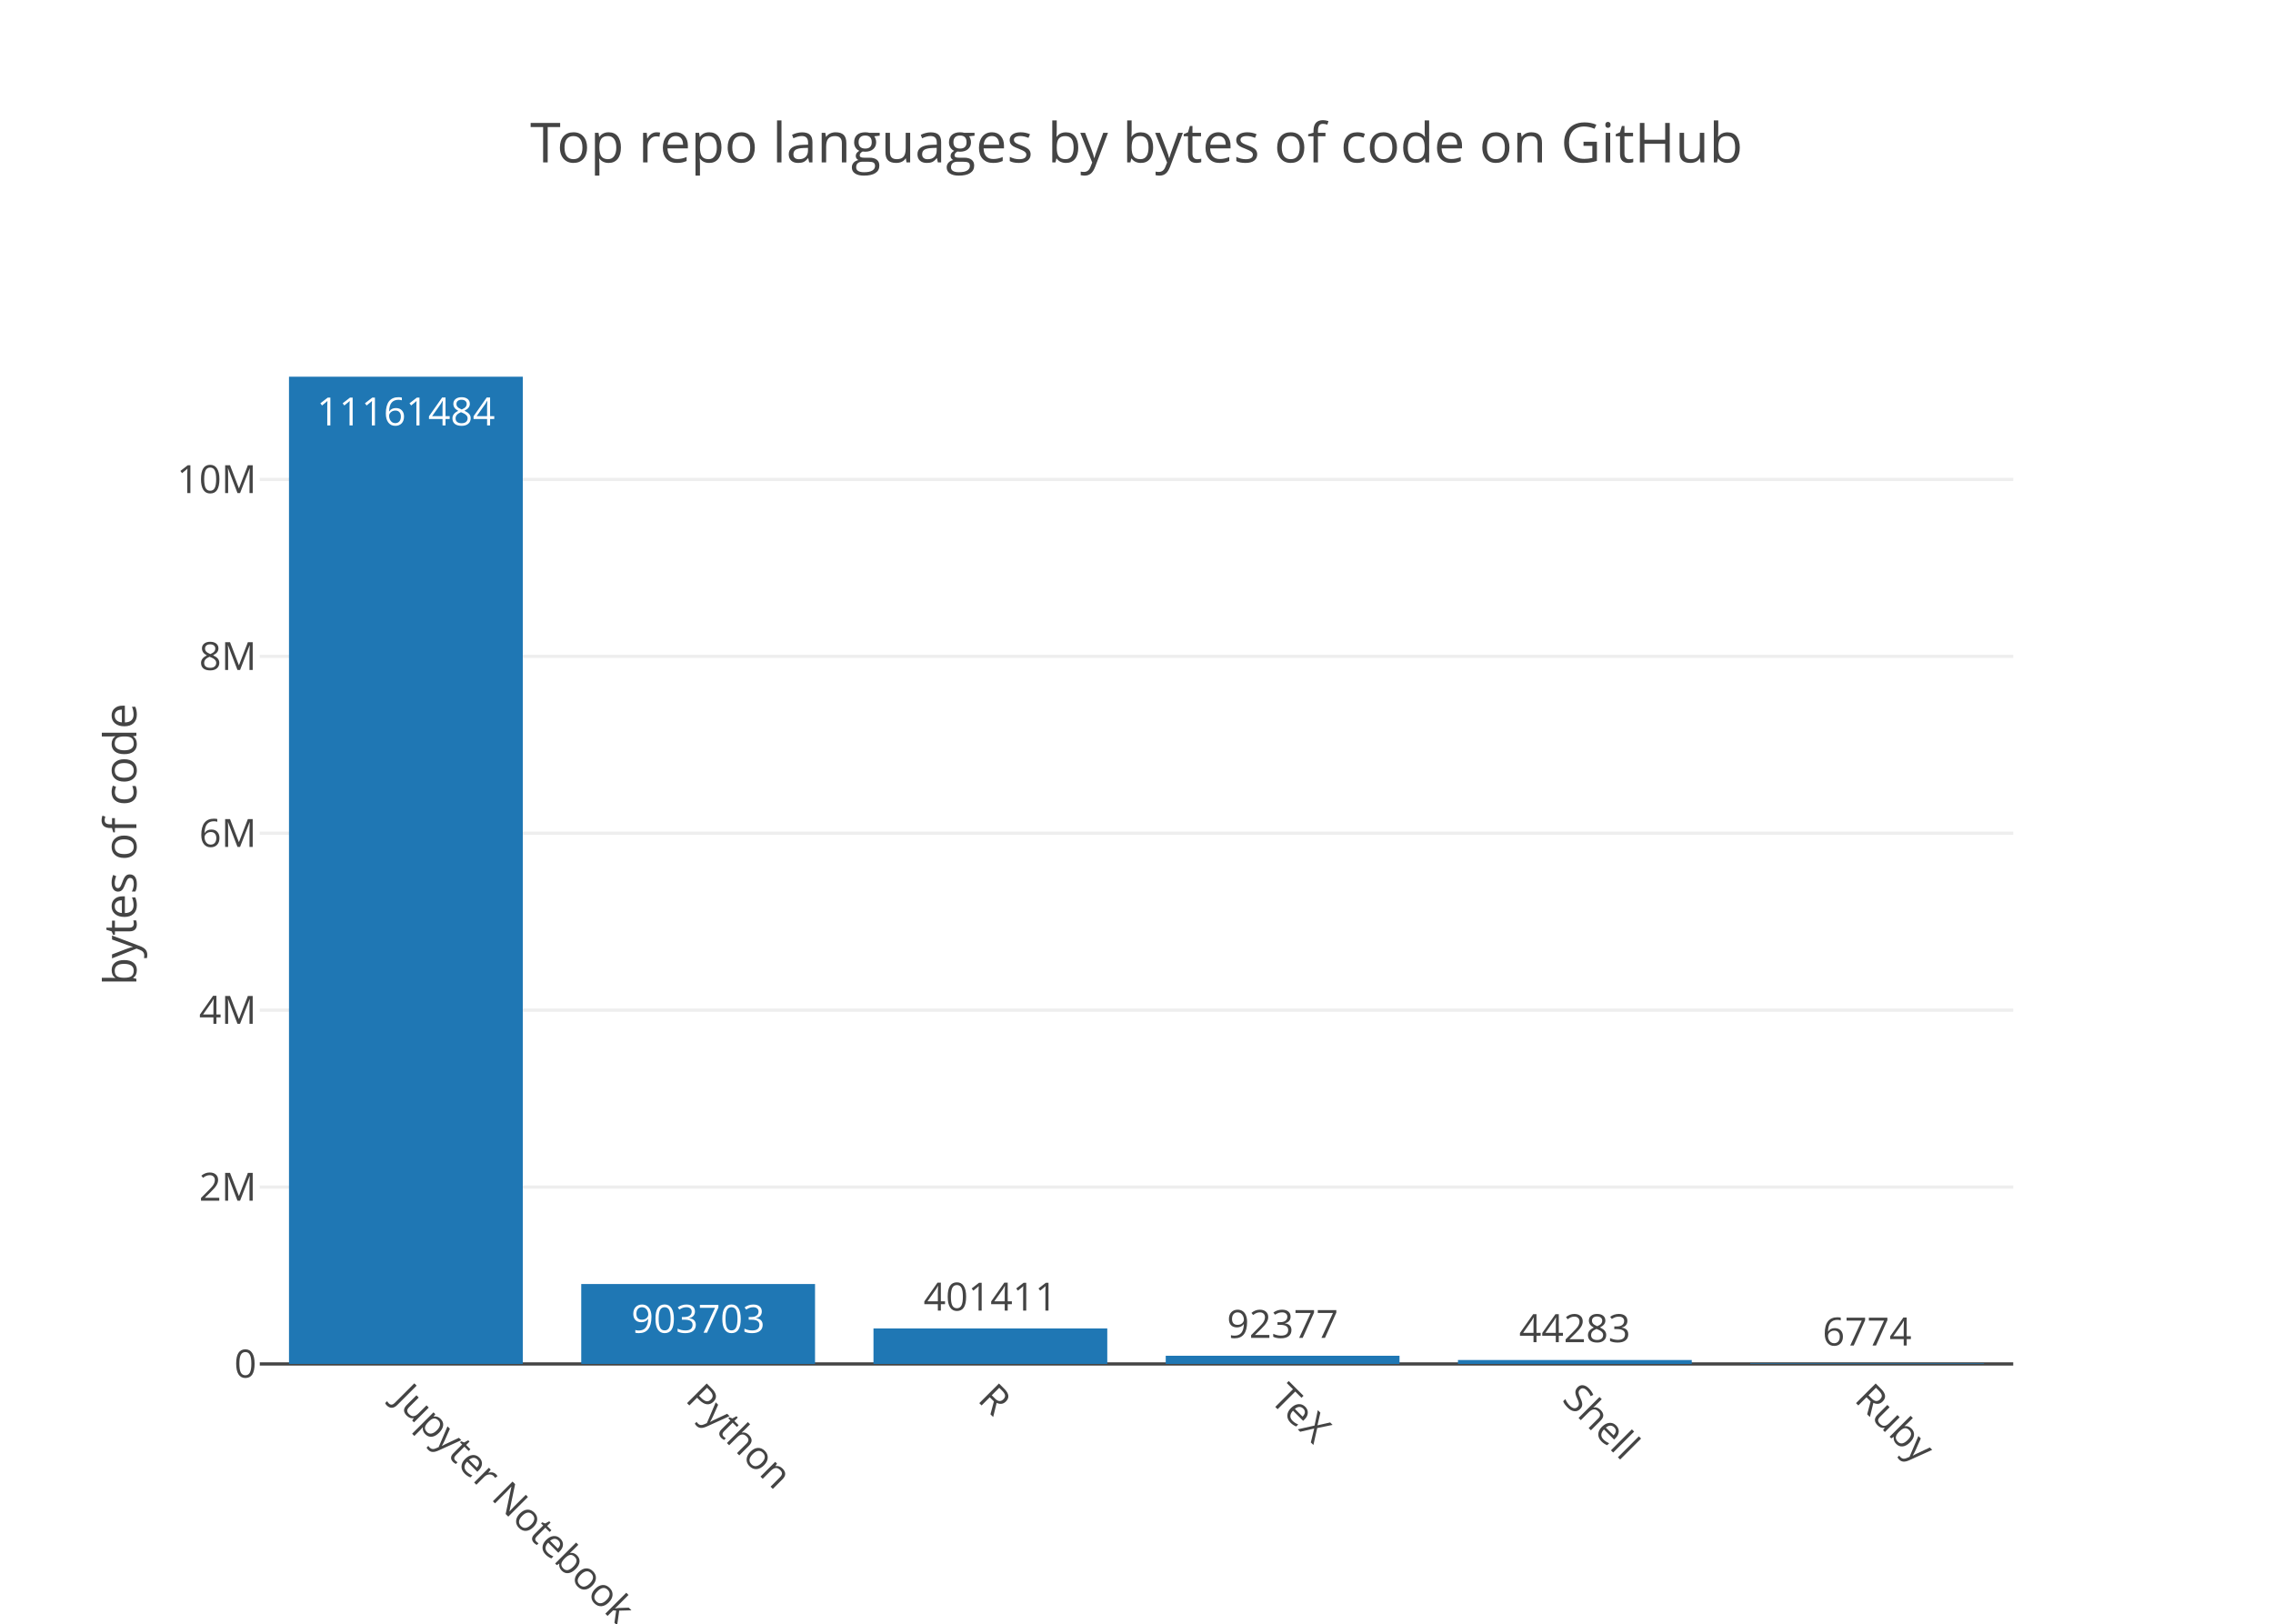
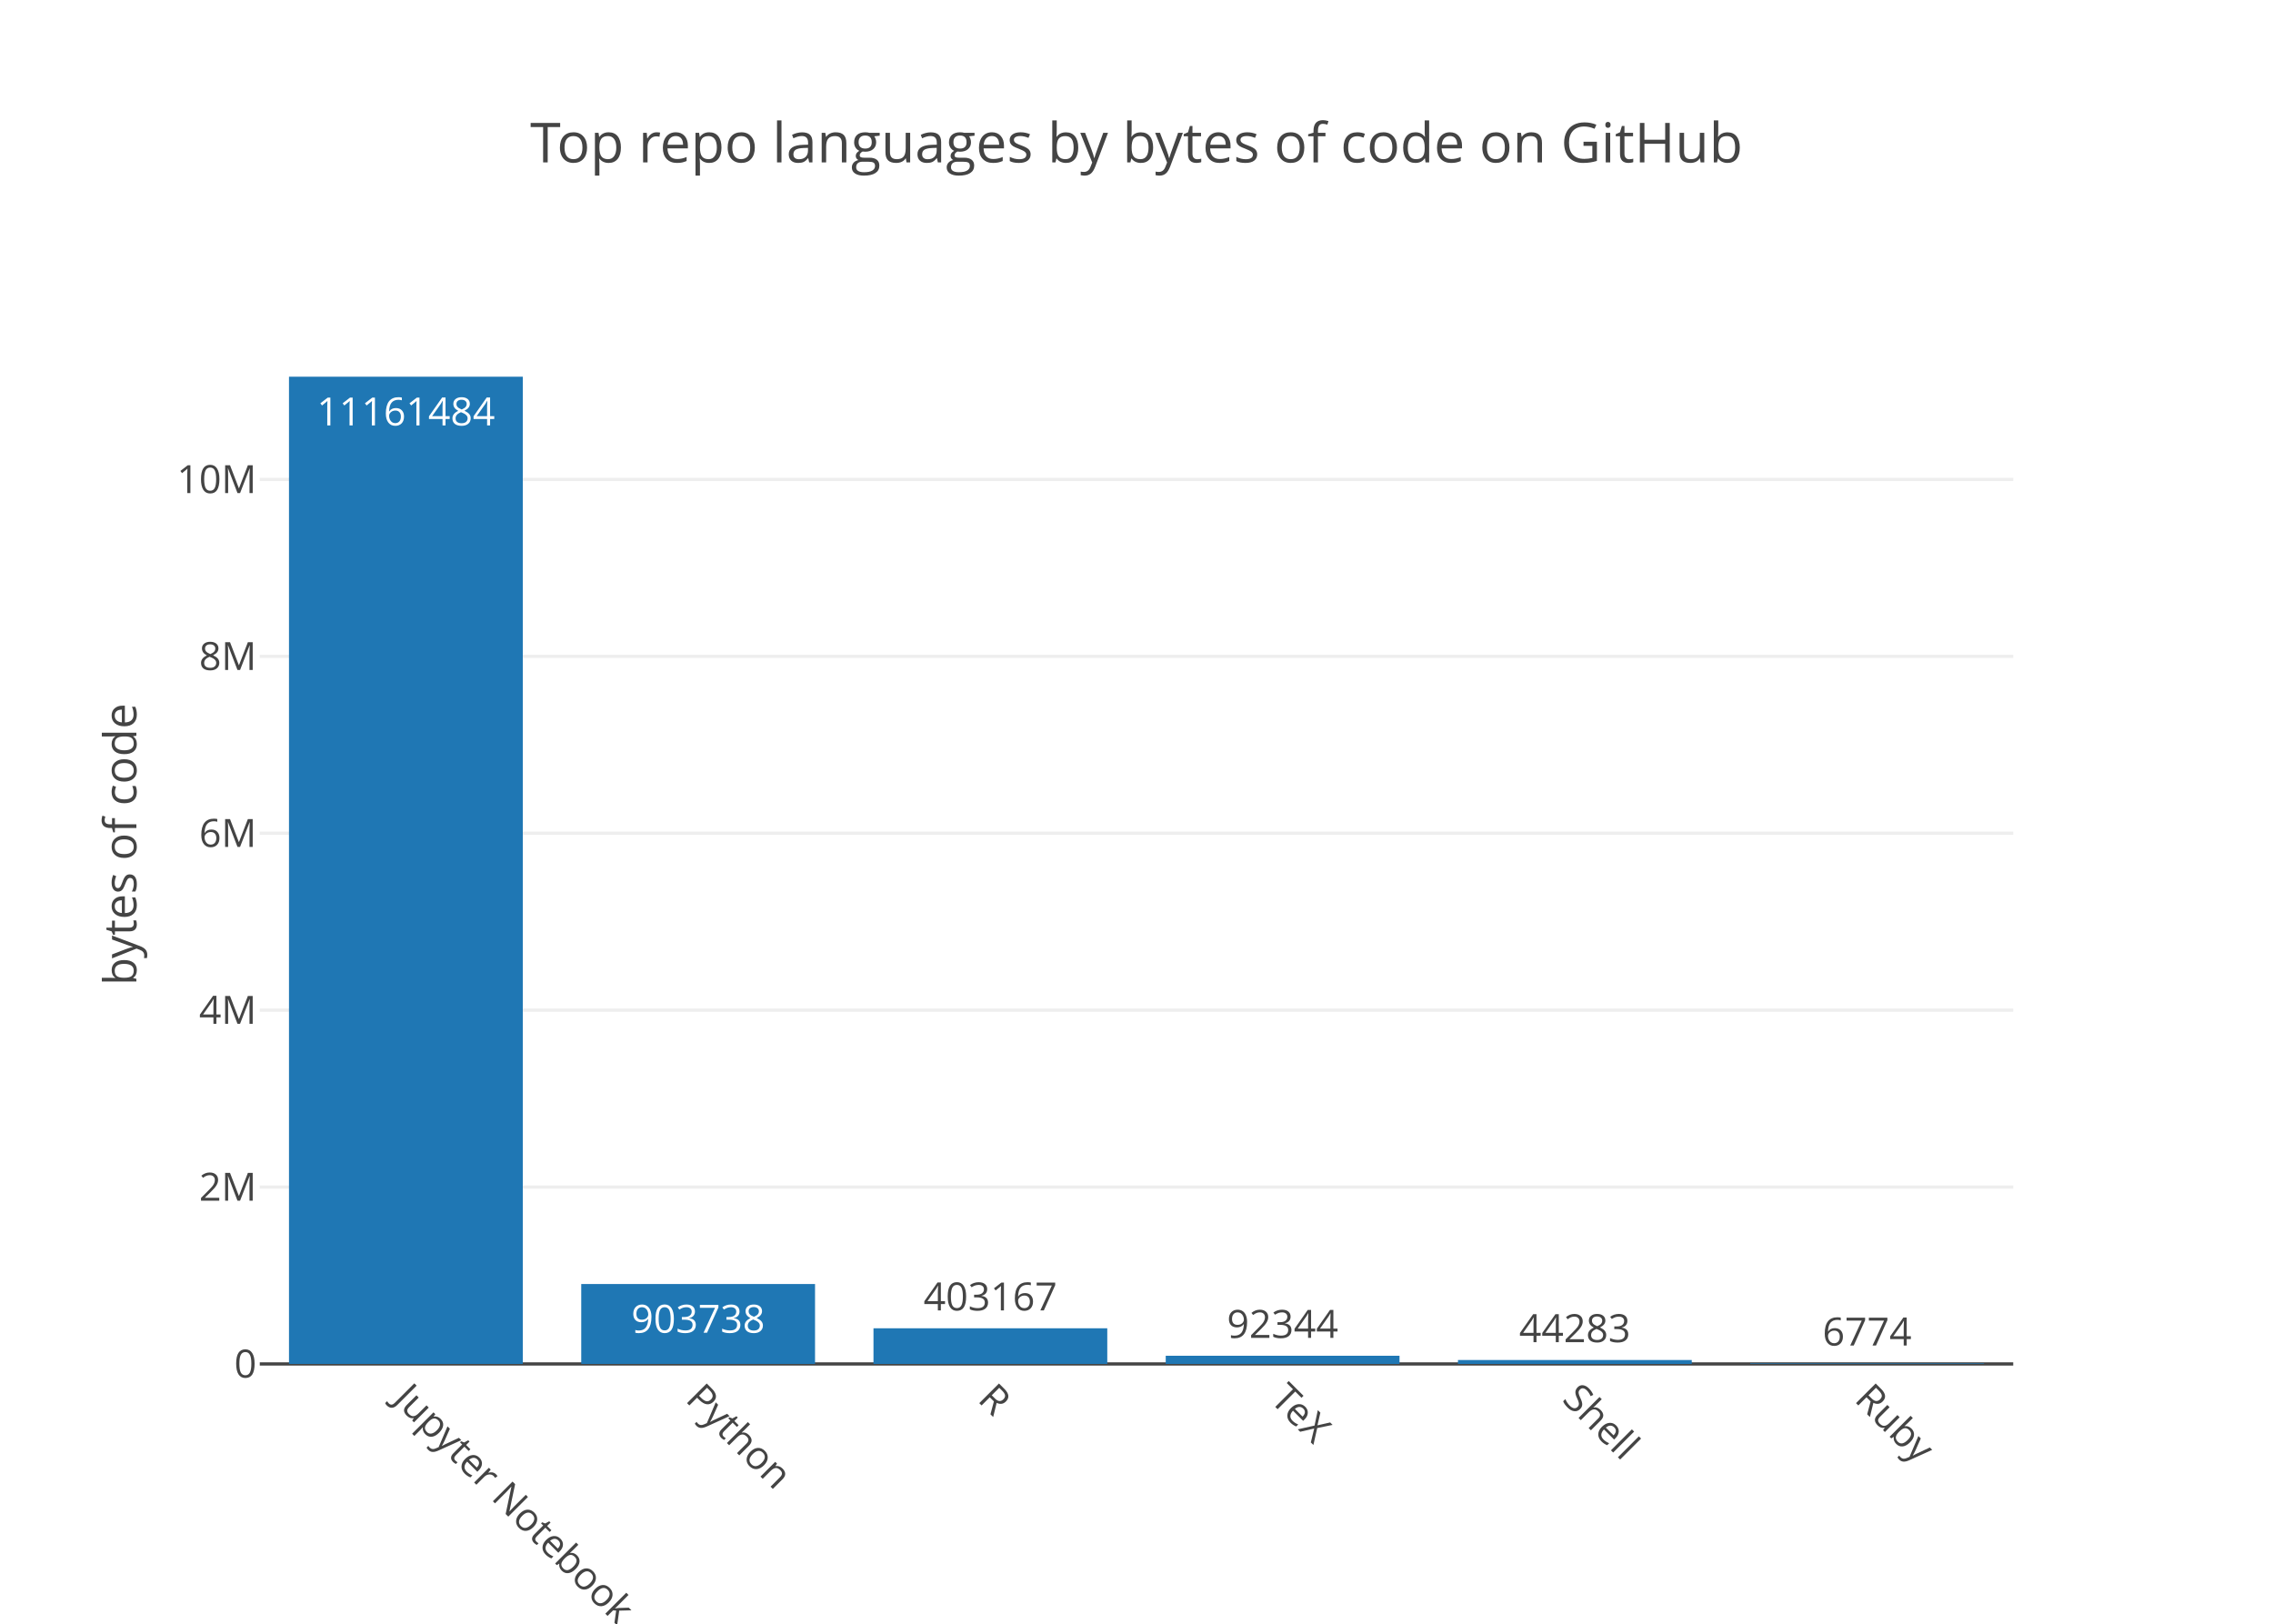
<svg xmlns="http://www.w3.org/2000/svg" class="main-svg" width="700" height="500" viewBox="0 0 700 500">
  <rect x="0" y="0" width="700" height="500" style="fill: rgb(255, 255, 255); fill-opacity: 1;" />
-   <defs id="defs-8b29b3">
+   <defs id="defs-47b8a2">
    <g class="clips">
-       <clipPath id="clip8b29b3xyplot" class="plotclip">
+       <clipPath id="clip47b8a2xyplot" class="plotclip">
        <rect width="540" height="320" />
      </clipPath>
-       <clipPath class="axesclip" id="clip8b29b3x">
+       <clipPath class="axesclip" id="clip47b8a2x">
        <rect x="80" y="0" width="540" height="500" />
      </clipPath>
-       <clipPath class="axesclip" id="clip8b29b3y">
+       <clipPath class="axesclip" id="clip47b8a2y">
        <rect x="0" y="100" width="700" height="320" />
      </clipPath>
-       <clipPath class="axesclip" id="clip8b29b3xy">
+       <clipPath class="axesclip" id="clip47b8a2xy">
        <rect x="80" y="100" width="540" height="320" />
      </clipPath>
    </g>
    <g class="gradients" />
  </defs>
  <g class="bglayer" />
  <g class="layer-below">
    <g class="imagelayer" />
    <g class="shapelayer" />
  </g>
  <g class="cartesianlayer">
    <g class="subplot xy">
      <g class="layer-subplot">
        <g class="shapelayer" />
        <g class="imagelayer" />
      </g>
      <g class="gridlayer">
        <g class="x" />
        <g class="y">
          <path class="ygrid crisp" transform="translate(0,365.53)" d="M80,0h540" style="stroke: rgb(238, 238, 238); stroke-opacity: 1; stroke-width: 1px;" />
          <path class="ygrid crisp" transform="translate(0,311.05)" d="M80,0h540" style="stroke: rgb(238, 238, 238); stroke-opacity: 1; stroke-width: 1px;" />
          <path class="ygrid crisp" transform="translate(0,256.58)" d="M80,0h540" style="stroke: rgb(238, 238, 238); stroke-opacity: 1; stroke-width: 1px;" />
          <path class="ygrid crisp" transform="translate(0,202.11)" d="M80,0h540" style="stroke: rgb(238, 238, 238); stroke-opacity: 1; stroke-width: 1px;" />
          <path class="ygrid crisp" transform="translate(0,147.63)" d="M80,0h540" style="stroke: rgb(238, 238, 238); stroke-opacity: 1; stroke-width: 1px;" />
        </g>
      </g>
      <g class="zerolinelayer">
        <path class="yzl zl crisp" transform="translate(0,420)" d="M80,0h540" style="stroke: rgb(68, 68, 68); stroke-opacity: 1; stroke-width: 1px;" />
      </g>
      <path class="xlines-below" />
      <path class="ylines-below" />
      <g class="overlines-below" />
      <g class="xaxislayer-below" />
      <g class="yaxislayer-below" />
      <g class="overaxes-below" />
-       <g class="plot" transform="translate(80, 100)" clip-path="url('#clip8b29b3xyplot')">
+       <g class="plot" transform="translate(80, 100)" clip-path="url('#clip47b8a2xyplot')">
        <g class="barlayer mlayer">
          <g class="trace bars" style="opacity: 1;">
            <g class="points">
              <g class="point">
                <path d="M9,320V16H81V320Z" style="vector-effect: non-scaling-stroke; opacity: 1; stroke-width: 0px; fill: rgb(31, 119, 180); fill-opacity: 1;" />
                <text class="bartext bartext-inside" transform="translate(45 31)" text-anchor="middle" data-notex="1" x="0" y="0" style="font-family: 'Open Sans', verdana, arial, sans-serif; font-size: 12px; fill: rgb(255, 255, 255); fill-opacity: 1; white-space: pre;">11161484</text>
              </g>
              <g class="point">
                <path d="M99,320V295.39H171V320Z" style="vector-effect: non-scaling-stroke; opacity: 1; stroke-width: 0px; fill: rgb(31, 119, 180); fill-opacity: 1;" />
-                 <text class="bartext bartext-inside" transform="translate(134.9922 310.39)" text-anchor="middle" data-notex="1" x="0" y="0" style="font-family: 'Open Sans', verdana, arial, sans-serif; font-size: 12px; fill: rgb(255, 255, 255); fill-opacity: 1; white-space: pre;">903703</text>
+                 <text class="bartext bartext-inside" transform="translate(134.9922 310.39)" text-anchor="middle" data-notex="1" x="0" y="0" style="font-family: 'Open Sans', verdana, arial, sans-serif; font-size: 12px; fill: rgb(255, 255, 255); fill-opacity: 1; white-space: pre;">903738</text>
              </g>
              <g class="point">
-                 <path d="M189,320V309.07H261V320Z" style="vector-effect: non-scaling-stroke; opacity: 1; stroke-width: 0px; fill: rgb(31, 119, 180); fill-opacity: 1;" />
-                 <text class="bartext bartext-outside" transform="translate(224.9922 303.57)" text-anchor="middle" data-notex="1" x="0" y="0" style="font-family: 'Open Sans', verdana, arial, sans-serif; font-size: 12px; fill: rgb(68, 68, 68); fill-opacity: 1; white-space: pre;">401411</text>
+                 <path d="M189,320V309.02H261V320Z" style="vector-effect: non-scaling-stroke; opacity: 1; stroke-width: 0px; fill: rgb(31, 119, 180); fill-opacity: 1;" />
+                 <text class="bartext bartext-outside" transform="translate(224.9922 303.52)" text-anchor="middle" data-notex="1" x="0" y="0" style="font-family: 'Open Sans', verdana, arial, sans-serif; font-size: 12px; fill: rgb(68, 68, 68); fill-opacity: 1; white-space: pre;">403167</text>
              </g>
              <g class="point">
                <path d="M279,320V317.48H351V320Z" style="vector-effect: non-scaling-stroke; opacity: 1; stroke-width: 0px; fill: rgb(31, 119, 180); fill-opacity: 1;" />
-                 <text class="bartext bartext-outside" transform="translate(314.9922 311.98)" text-anchor="middle" data-notex="1" x="0" y="0" style="font-family: 'Open Sans', verdana, arial, sans-serif; font-size: 12px; fill: rgb(68, 68, 68); fill-opacity: 1; white-space: pre;">92377</text>
+                 <text class="bartext bartext-outside" transform="translate(314.9922 311.98)" text-anchor="middle" data-notex="1" x="0" y="0" style="font-family: 'Open Sans', verdana, arial, sans-serif; font-size: 12px; fill: rgb(68, 68, 68); fill-opacity: 1; white-space: pre;">92344</text>
              </g>
              <g class="point">
                <path d="M369,320V318.79H441V320Z" style="vector-effect: non-scaling-stroke; opacity: 1; stroke-width: 0px; fill: rgb(31, 119, 180); fill-opacity: 1;" />
                <text class="bartext bartext-outside" transform="translate(404.9922 313.29)" text-anchor="middle" data-notex="1" x="0" y="0" style="font-family: 'Open Sans', verdana, arial, sans-serif; font-size: 12px; fill: rgb(68, 68, 68); fill-opacity: 1; white-space: pre;">44283</text>
              </g>
              <g class="point">
                <path d="M459,320V319.82H531V320Z" style="vector-effect: non-scaling-stroke; opacity: 1; stroke-width: 0px; fill: rgb(31, 119, 180); fill-opacity: 1;" />
                <text class="bartext bartext-outside" transform="translate(494.9922 314.32)" text-anchor="middle" data-notex="1" x="0" y="0" style="font-family: 'Open Sans', verdana, arial, sans-serif; font-size: 12px; fill: rgb(68, 68, 68); fill-opacity: 1; white-space: pre;">6774</text>
              </g>
            </g>
          </g>
        </g>
      </g>
      <g class="overplot" />
      <path class="xlines-above crisp" d="M0,0" style="fill: none;" />
      <path class="ylines-above crisp" d="M0,0" style="fill: none;" />
      <g class="overlines-above" />
      <g class="xaxislayer-above">
        <g class="xtick">
          <text text-anchor="start" x="0" y="433" transform="translate(125,0) rotate(45,0,427)" style="font-family: 'Open Sans', verdana, arial, sans-serif; font-size: 12px; fill: rgb(68, 68, 68); fill-opacity: 1; white-space: pre;">Jupyter Notebook</text>
        </g>
        <g class="xtick">
          <text text-anchor="start" x="0" y="433" transform="translate(215,0) rotate(45,0,427)" style="font-family: 'Open Sans', verdana, arial, sans-serif; font-size: 12px; fill: rgb(68, 68, 68); fill-opacity: 1; white-space: pre;">Python</text>
        </g>
        <g class="xtick">
          <text text-anchor="start" x="0" y="433" transform="translate(305,0) rotate(45,0,427)" style="font-family: 'Open Sans', verdana, arial, sans-serif; font-size: 12px; fill: rgb(68, 68, 68); fill-opacity: 1; white-space: pre;">R</text>
        </g>
        <g class="xtick">
          <text text-anchor="start" x="0" y="433" transform="translate(395,0) rotate(45,0,427)" style="font-family: 'Open Sans', verdana, arial, sans-serif; font-size: 12px; fill: rgb(68, 68, 68); fill-opacity: 1; white-space: pre;">TeX</text>
        </g>
        <g class="xtick">
          <text text-anchor="start" x="0" y="433" transform="translate(485,0) rotate(45,0,427)" style="font-family: 'Open Sans', verdana, arial, sans-serif; font-size: 12px; fill: rgb(68, 68, 68); fill-opacity: 1; white-space: pre;">Shell</text>
        </g>
        <g class="xtick">
          <text text-anchor="start" x="0" y="433" transform="translate(575,0) rotate(45,0,427)" style="font-family: 'Open Sans', verdana, arial, sans-serif; font-size: 12px; fill: rgb(68, 68, 68); fill-opacity: 1; white-space: pre;">Ruby</text>
        </g>
      </g>
      <g class="yaxislayer-above">
        <g class="ytick">
          <text text-anchor="end" x="79" y="4.2" transform="translate(0,420)" style="font-family: 'Open Sans', verdana, arial, sans-serif; font-size: 12px; fill: rgb(68, 68, 68); fill-opacity: 1; white-space: pre;">0</text>
        </g>
        <g class="ytick">
          <text text-anchor="end" x="79" y="4.2" transform="translate(0,365.53)" style="font-family: 'Open Sans', verdana, arial, sans-serif; font-size: 12px; fill: rgb(68, 68, 68); fill-opacity: 1; white-space: pre;">2M</text>
        </g>
        <g class="ytick">
          <text text-anchor="end" x="79" y="4.2" transform="translate(0,311.05)" style="font-family: 'Open Sans', verdana, arial, sans-serif; font-size: 12px; fill: rgb(68, 68, 68); fill-opacity: 1; white-space: pre;">4M</text>
        </g>
        <g class="ytick">
          <text text-anchor="end" x="79" y="4.2" transform="translate(0,256.58)" style="font-family: 'Open Sans', verdana, arial, sans-serif; font-size: 12px; fill: rgb(68, 68, 68); fill-opacity: 1; white-space: pre;">6M</text>
        </g>
        <g class="ytick">
          <text text-anchor="end" x="79" y="4.2" transform="translate(0,202.11)" style="font-family: 'Open Sans', verdana, arial, sans-serif; font-size: 12px; fill: rgb(68, 68, 68); fill-opacity: 1; white-space: pre;">8M</text>
        </g>
        <g class="ytick">
          <text text-anchor="end" x="79" y="4.2" transform="translate(0,147.63)" style="font-family: 'Open Sans', verdana, arial, sans-serif; font-size: 12px; fill: rgb(68, 68, 68); fill-opacity: 1; white-space: pre;">10M</text>
        </g>
      </g>
      <g class="overaxes-above" />
    </g>
  </g>
  <g class="polarlayer" />
  <g class="ternarylayer" />
  <g class="geolayer" />
  <g class="pielayer" />
  <g class="sunburstlayer" />
  <g class="glimages" />
-   <defs id="topdefs-8b29b3">
+   <defs id="topdefs-47b8a2">
    <g class="clips" />
  </defs>
  <g class="layer-above">
    <g class="imagelayer" />
    <g class="shapelayer" />
  </g>
  <g class="infolayer">
    <g class="g-gtitle">
      <text class="gtitle" x="350" y="50" text-anchor="middle" dy="0em" style="font-family: 'Open Sans', verdana, arial, sans-serif; font-size: 17px; fill: rgb(68, 68, 68); opacity: 1; font-weight: normal; white-space: pre;">Top repo languages by bytes of code on GitHub</text>
    </g>
    <g class="g-xtitle" />
    <g class="g-ytitle">
      <text class="ytitle" transform="rotate(-90,42,260)" x="42" y="260" text-anchor="middle" style="font-family: 'Open Sans', verdana, arial, sans-serif; font-size: 14px; fill: rgb(68, 68, 68); opacity: 1; font-weight: normal; white-space: pre;">bytes of code</text>
    </g>
  </g>
</svg>
